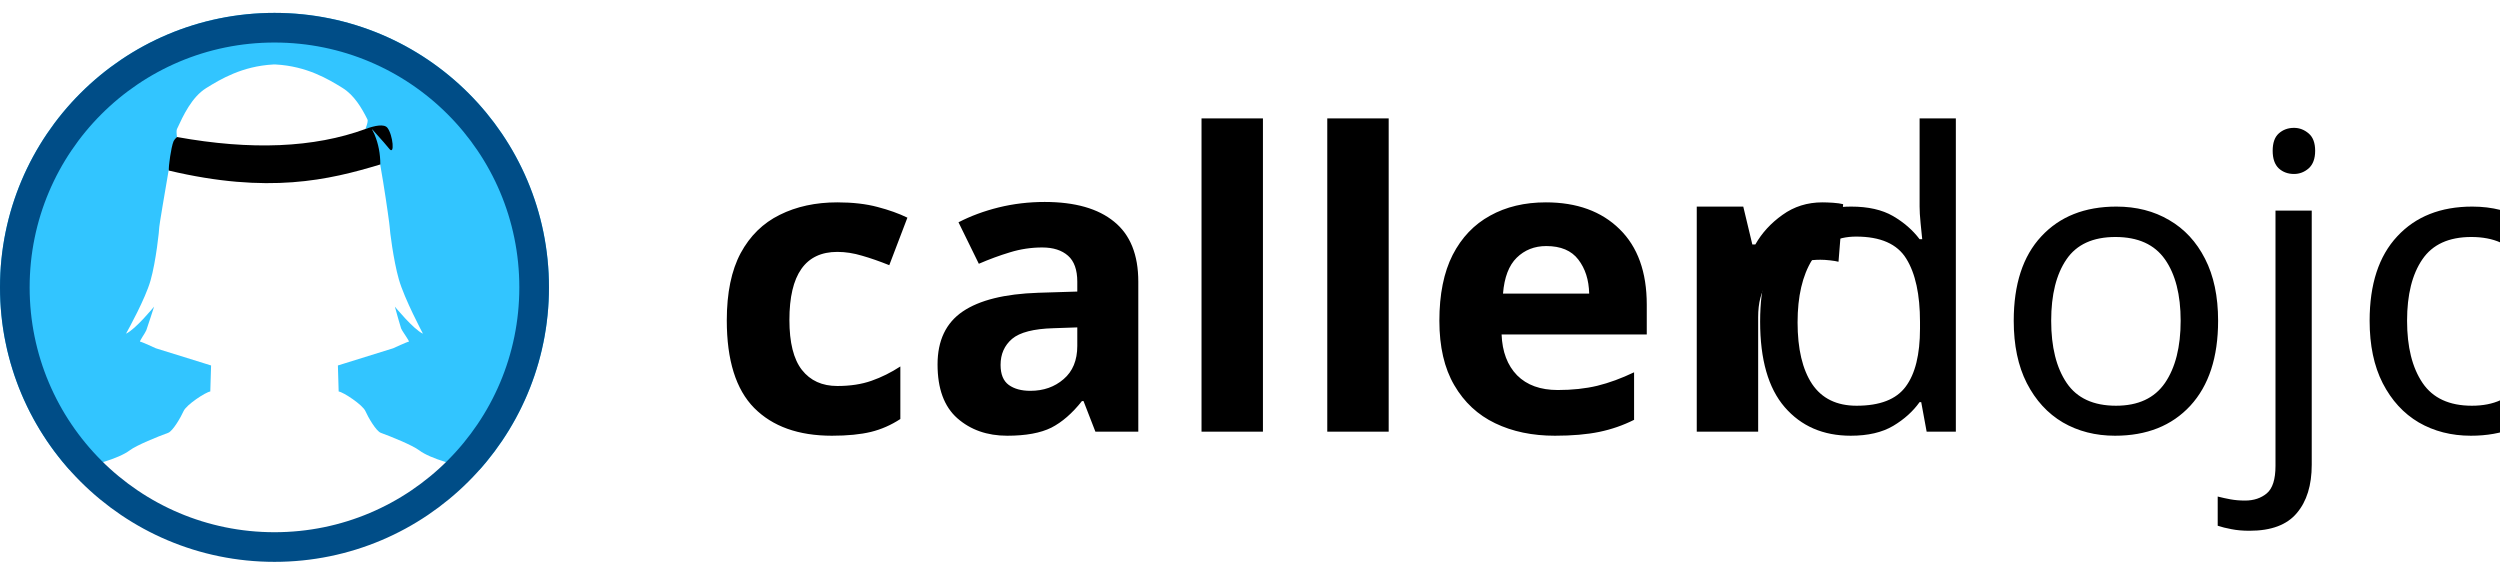
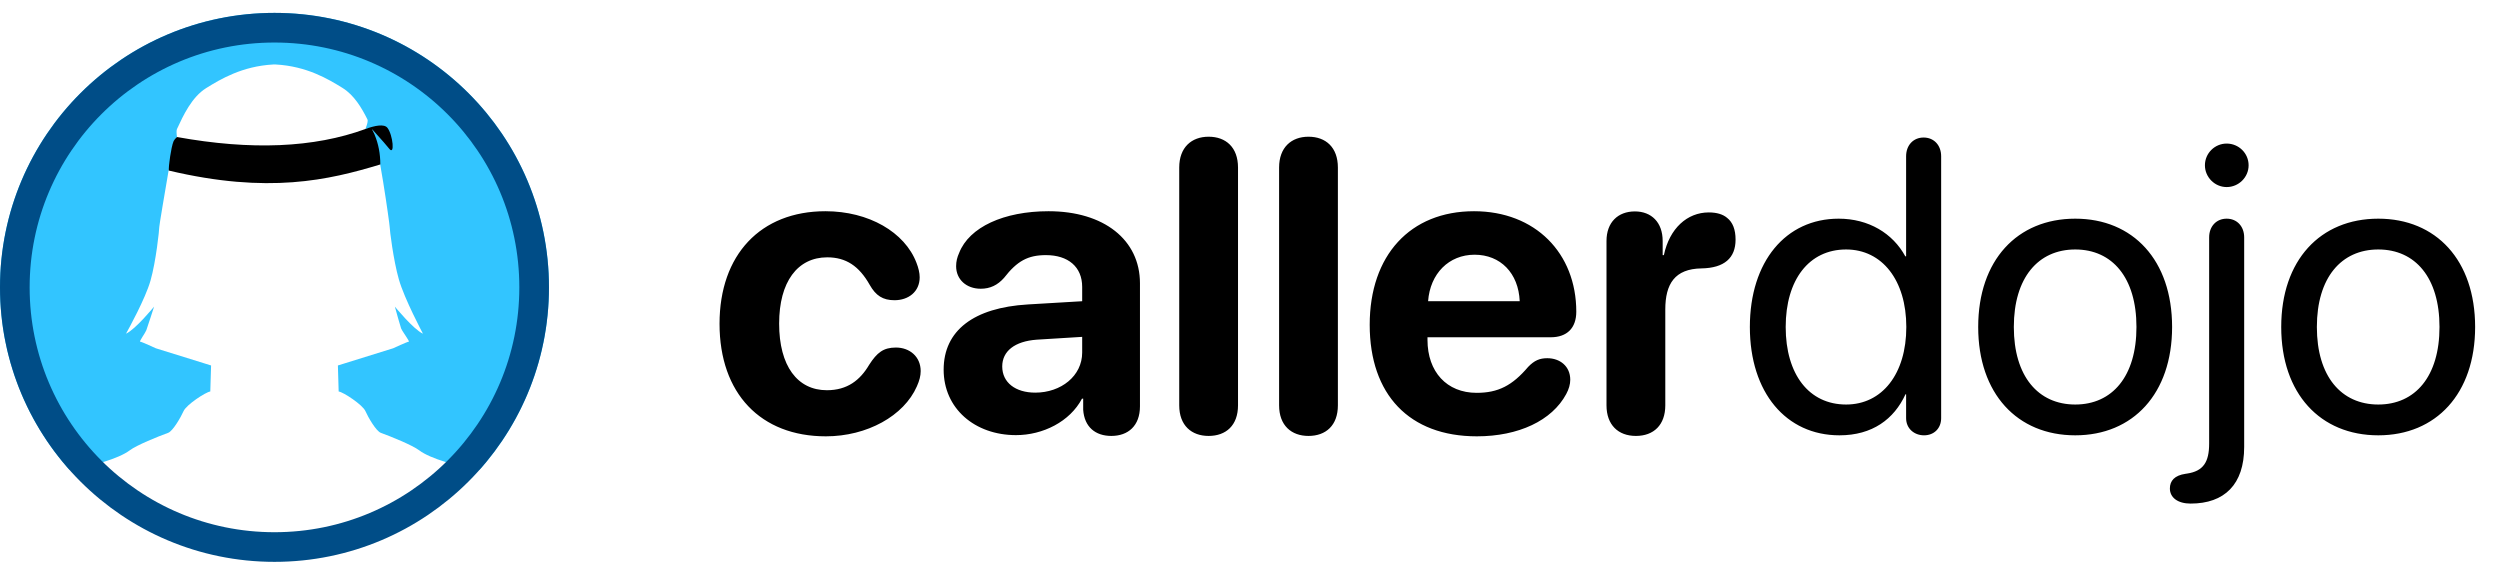
<svg xmlns="http://www.w3.org/2000/svg" width="194px" height="45px" viewBox="0 0 194 45" version="1.1">
  <g id="web" stroke="none" stroke-width="1" fill="none" fill-rule="evenodd">
    <g id="callerdojo.com" transform="translate(-30, -7)">
      <g id="header" transform="translate(0, -0.5)">
        <g id="logo" transform="translate(30, 8)">
-           <text id="callerdojo" font-family="SFProRounded-Bold, SF Pro Rounded" font-size="32" font-weight="bold" fill="#000000">
-             <tspan x="54.961" y="33">caller</tspan>
-             <tspan x="134.82" y="33" font-family="SFProRounded-Regular, SF Pro Rounded" font-weight="normal">dojo</tspan>
-           </text>
+           <path d="M64.086,33.359 C67.289,33.359 70.148,31.766 71.148,29.484 C71.352,29.031 71.445,28.656 71.445,28.297 C71.445,27.172 70.586,26.469 69.523,26.469 C68.555,26.469 68.055,26.859 67.445,27.812 C66.742,29 65.758,29.781 64.164,29.781 C61.883,29.781 60.461,27.906 60.461,24.609 C60.461,21.375 61.883,19.469 64.195,19.469 C65.648,19.469 66.664,20.141 67.492,21.609 C67.961,22.438 68.508,22.797 69.414,22.797 C70.492,22.797 71.367,22.141 71.367,21.016 C71.367,20.688 71.273,20.281 71.117,19.891 C70.211,17.516 67.414,15.891 64.055,15.891 C59.023,15.891 55.836,19.266 55.836,24.625 C55.836,30.047 59.039,33.359 64.086,33.359 Z M86.242,33.328 C87.539,33.328 88.461,32.547 88.461,31.031 L88.461,21.484 C88.461,18.109 85.664,15.891 81.367,15.891 C77.898,15.891 75.211,17.125 74.43,19.125 C74.273,19.469 74.195,19.797 74.195,20.156 C74.195,21.188 74.992,21.906 76.102,21.906 C76.836,21.906 77.414,21.625 77.914,21.062 C78.93,19.75 79.773,19.297 81.164,19.297 C82.883,19.297 83.977,20.203 83.977,21.766 L83.977,22.875 L79.758,23.125 C75.57,23.375 73.227,25.141 73.227,28.188 C73.227,31.203 75.648,33.266 78.836,33.266 C80.93,33.266 83.023,32.219 83.961,30.438 L84.055,30.438 L84.055,31.297 C84.148,32.641 85.008,33.328 86.242,33.328 Z M80.336,29.969 C78.805,29.969 77.773,29.188 77.773,27.938 C77.773,26.75 78.742,25.984 80.445,25.859 L83.977,25.641 L83.977,26.859 C83.977,28.672 82.336,29.969 80.336,29.969 Z M93.789,33.328 C95.133,33.328 96.07,32.516 96.07,30.953 L96.07,12.5 C96.07,10.938 95.133,10.109 93.789,10.109 C92.461,10.109 91.508,10.938 91.508,12.5 L91.508,30.953 C91.508,32.516 92.461,33.328 93.789,33.328 Z M101.539,33.328 C102.883,33.328 103.82,32.516 103.82,30.953 L103.82,12.5 C103.82,10.938 102.883,10.109 101.539,10.109 C100.211,10.109 99.258,10.938 99.258,12.5 L99.258,30.953 C99.258,32.516 100.211,33.328 101.539,33.328 Z M114.602,33.359 C117.836,33.359 120.43,32.141 121.539,30.078 C121.742,29.703 121.852,29.328 121.852,28.969 C121.852,27.922 121.055,27.297 120.07,27.297 C119.477,27.297 119.07,27.469 118.586,27.969 C117.352,29.422 116.258,29.984 114.586,29.984 C112.273,29.984 110.773,28.359 110.773,25.875 L110.773,25.672 L120.336,25.672 C121.602,25.672 122.32,24.953 122.32,23.688 C122.32,19.141 119.133,15.891 114.383,15.891 C109.43,15.891 106.289,19.312 106.289,24.703 C106.289,30.125 109.367,33.359 114.602,33.359 Z M117.93,22.875 L110.82,22.875 C110.977,20.734 112.43,19.266 114.43,19.266 C116.43,19.266 117.836,20.688 117.93,22.875 Z M126.945,33.328 C128.336,33.328 129.227,32.469 129.227,30.953 L129.227,23.516 C129.227,21.531 129.961,20.359 132.039,20.328 C132.93,20.312 133.586,20.109 134.023,19.734 C134.461,19.359 134.68,18.812 134.68,18.094 C134.68,17.312 134.461,16.75 134.023,16.406 C133.695,16.125 133.211,15.984 132.602,15.984 C130.93,15.984 129.555,17.219 129.117,19.297 L129.023,19.297 L129.023,18.203 C129.023,16.75 128.148,15.906 126.867,15.906 C125.555,15.906 124.664,16.75 124.664,18.203 L124.664,30.953 C124.664,32.469 125.57,33.328 126.945,33.328 Z M149.305,33.281 C150.086,33.281 150.633,32.734 150.633,31.953 L150.633,11.625 C150.633,10.766 150.07,10.172 149.273,10.172 C148.477,10.172 147.914,10.766 147.914,11.625 L147.914,19.391 L147.852,19.391 C146.883,17.609 145.008,16.469 142.68,16.469 C138.586,16.469 135.789,19.781 135.789,24.875 C135.789,29.969 138.602,33.281 142.742,33.281 C145.289,33.281 146.977,32.031 147.867,30.094 L147.914,30.094 L147.914,31.953 C147.914,32.75 148.539,33.281 149.305,33.281 Z M143.258,30.891 C140.383,30.891 138.57,28.562 138.57,24.875 C138.57,21.203 140.383,18.859 143.258,18.859 C146.055,18.859 147.93,21.25 147.93,24.875 C147.93,28.516 146.055,30.891 143.258,30.891 Z M161.039,33.281 C165.523,33.281 168.555,30.047 168.555,24.875 C168.555,19.688 165.523,16.469 161.039,16.469 C156.539,16.469 153.508,19.688 153.508,24.875 C153.508,30.047 156.539,33.281 161.039,33.281 Z M161.039,30.891 C158.164,30.891 156.273,28.703 156.273,24.875 C156.273,21.047 158.164,18.859 161.039,18.859 C163.914,18.859 165.789,21.047 165.789,24.875 C165.789,28.703 163.914,30.891 161.039,30.891 Z M172.789,14.016 C173.727,14.016 174.492,13.25 174.492,12.328 C174.492,11.391 173.727,10.641 172.789,10.641 C171.867,10.641 171.102,11.391 171.102,12.328 C171.102,13.25 171.867,14.016 172.789,14.016 Z M169.992,38.578 C172.617,38.578 174.148,37.094 174.148,34.188 L174.148,17.922 C174.148,17.062 173.586,16.469 172.789,16.469 C171.992,16.469 171.43,17.062 171.43,17.922 L171.43,33.922 C171.43,35.359 170.977,36.062 169.711,36.25 L169.602,36.266 C168.742,36.391 168.383,36.812 168.383,37.406 C168.383,38.109 168.992,38.578 169.992,38.578 Z M184.555,33.281 C189.039,33.281 192.07,30.047 192.07,24.875 C192.07,19.688 189.039,16.469 184.555,16.469 C180.055,16.469 177.023,19.688 177.023,24.875 C177.023,30.047 180.055,33.281 184.555,33.281 Z M184.555,30.891 C181.68,30.891 179.789,28.703 179.789,24.875 C179.789,21.047 181.68,18.859 184.555,18.859 C187.43,18.859 189.305,21.047 189.305,24.875 C189.305,28.703 187.43,30.891 184.555,30.891 Z" id="callerdojo" fill="#000000" fill-rule="nonzero" />
          <g transform="translate(0, 0.5)">
            <path d="M21.3,0 C33.064,-2.16095023e-15 42.6,9.536 42.6,21.3 C42.6,26.737 40.563,31.698 37.21,35.462 C37.192,35.457 37.175,35.453 37.157,35.451 C35.516,35.18 33.407,34.608 32.525,33.942 C32.01,33.55 30.33,32.871 29.552,32.588 C29.189,32.457 28.567,31.383 28.354,30.898 C28.138,30.414 26.657,29.433 26.28,29.379 L26.221,27.36 L30.507,26.027 C30.507,26.027 31.611,25.515 31.718,25.515 C31.773,25.515 31.644,25.312 31.493,25.082 L31.361,24.882 C31.252,24.716 31.155,24.563 31.126,24.485 C31.096,24.404 31.02,24.146 30.938,23.855 L30.854,23.559 C30.743,23.164 30.642,22.795 30.642,22.795 C30.642,22.795 32.089,24.565 32.822,24.896 C32.822,24.896 31.381,22.191 30.952,20.683 C30.521,19.175 30.238,16.819 30.238,16.604 C30.238,16.388 29.35,10.062 28.865,9.012 C28.836,8.95 28.666,8.95 28.354,9.012 C28.511,8.62 28.564,8.372 28.513,8.268 C28.065,7.363 27.472,6.38 26.597,5.835 C25.471,5.135 23.803,4.138 21.406,4.005 C21.37,4.004 21.334,4.004 21.299,4 C21.263,4.003 21.227,4.003 21.191,4.005 C18.796,4.139 17.127,5.136 16.002,5.835 C14.878,6.535 14.22,7.961 13.734,9.012 C13.689,9.111 13.689,9.318 13.734,9.632 C13.553,9.884 13.455,10.053 13.44,10.141 C12.721,14.33 12.361,16.484 12.361,16.604 C12.361,16.819 12.11,19.27 11.679,20.777 C11.278,22.181 9.975,24.541 9.797,24.859 L9.777,24.895 L9.777,24.895 C10.511,24.565 11.957,22.795 11.957,22.795 C11.957,22.795 11.436,24.412 11.354,24.628 C11.272,24.845 10.773,25.515 10.881,25.515 C10.988,25.515 12.093,26.027 12.093,26.027 L16.38,27.36 L16.319,29.379 C15.943,29.433 14.462,30.414 14.247,30.898 C14.03,31.383 13.411,32.457 13.048,32.588 C12.268,32.87 10.59,33.55 10.074,33.942 C9.191,34.608 7.087,35.18 5.444,35.451 L5.39,35.462 C2.037,31.698 6.65833528e-16,26.737 0,21.3 C-1.44063349e-15,9.536 9.536,2.16095023e-15 21.3,0 Z" id="Path-2" fill="#32C5FF" fill-rule="nonzero" />
            <path d="M13.734,9.632 C19.498,10.677 24.371,10.47 28.354,9.012 C29.088,8.743 29.812,8.601 30.061,8.915 C30.494,9.46 30.663,11.158 30.182,10.515 C30.069,10.364 29.63,9.863 28.865,9.012 L29.066,9.442 C29.364,10.157 29.513,10.931 29.513,11.762 C25.503,12.976 20.833,14.071 13.089,12.233 C13.089,11.819 13.274,10.484 13.448,10.011 C13.49,9.898 13.585,9.771 13.734,9.632 Z" id="Path-3" fill="#000000" />
            <rect id="Rectangle" stroke="#004D87" stroke-width="2.3" x="1.15" y="1.15" width="40.3" height="40.3" rx="20.15" />
          </g>
        </g>
      </g>
    </g>
  </g>
</svg>
